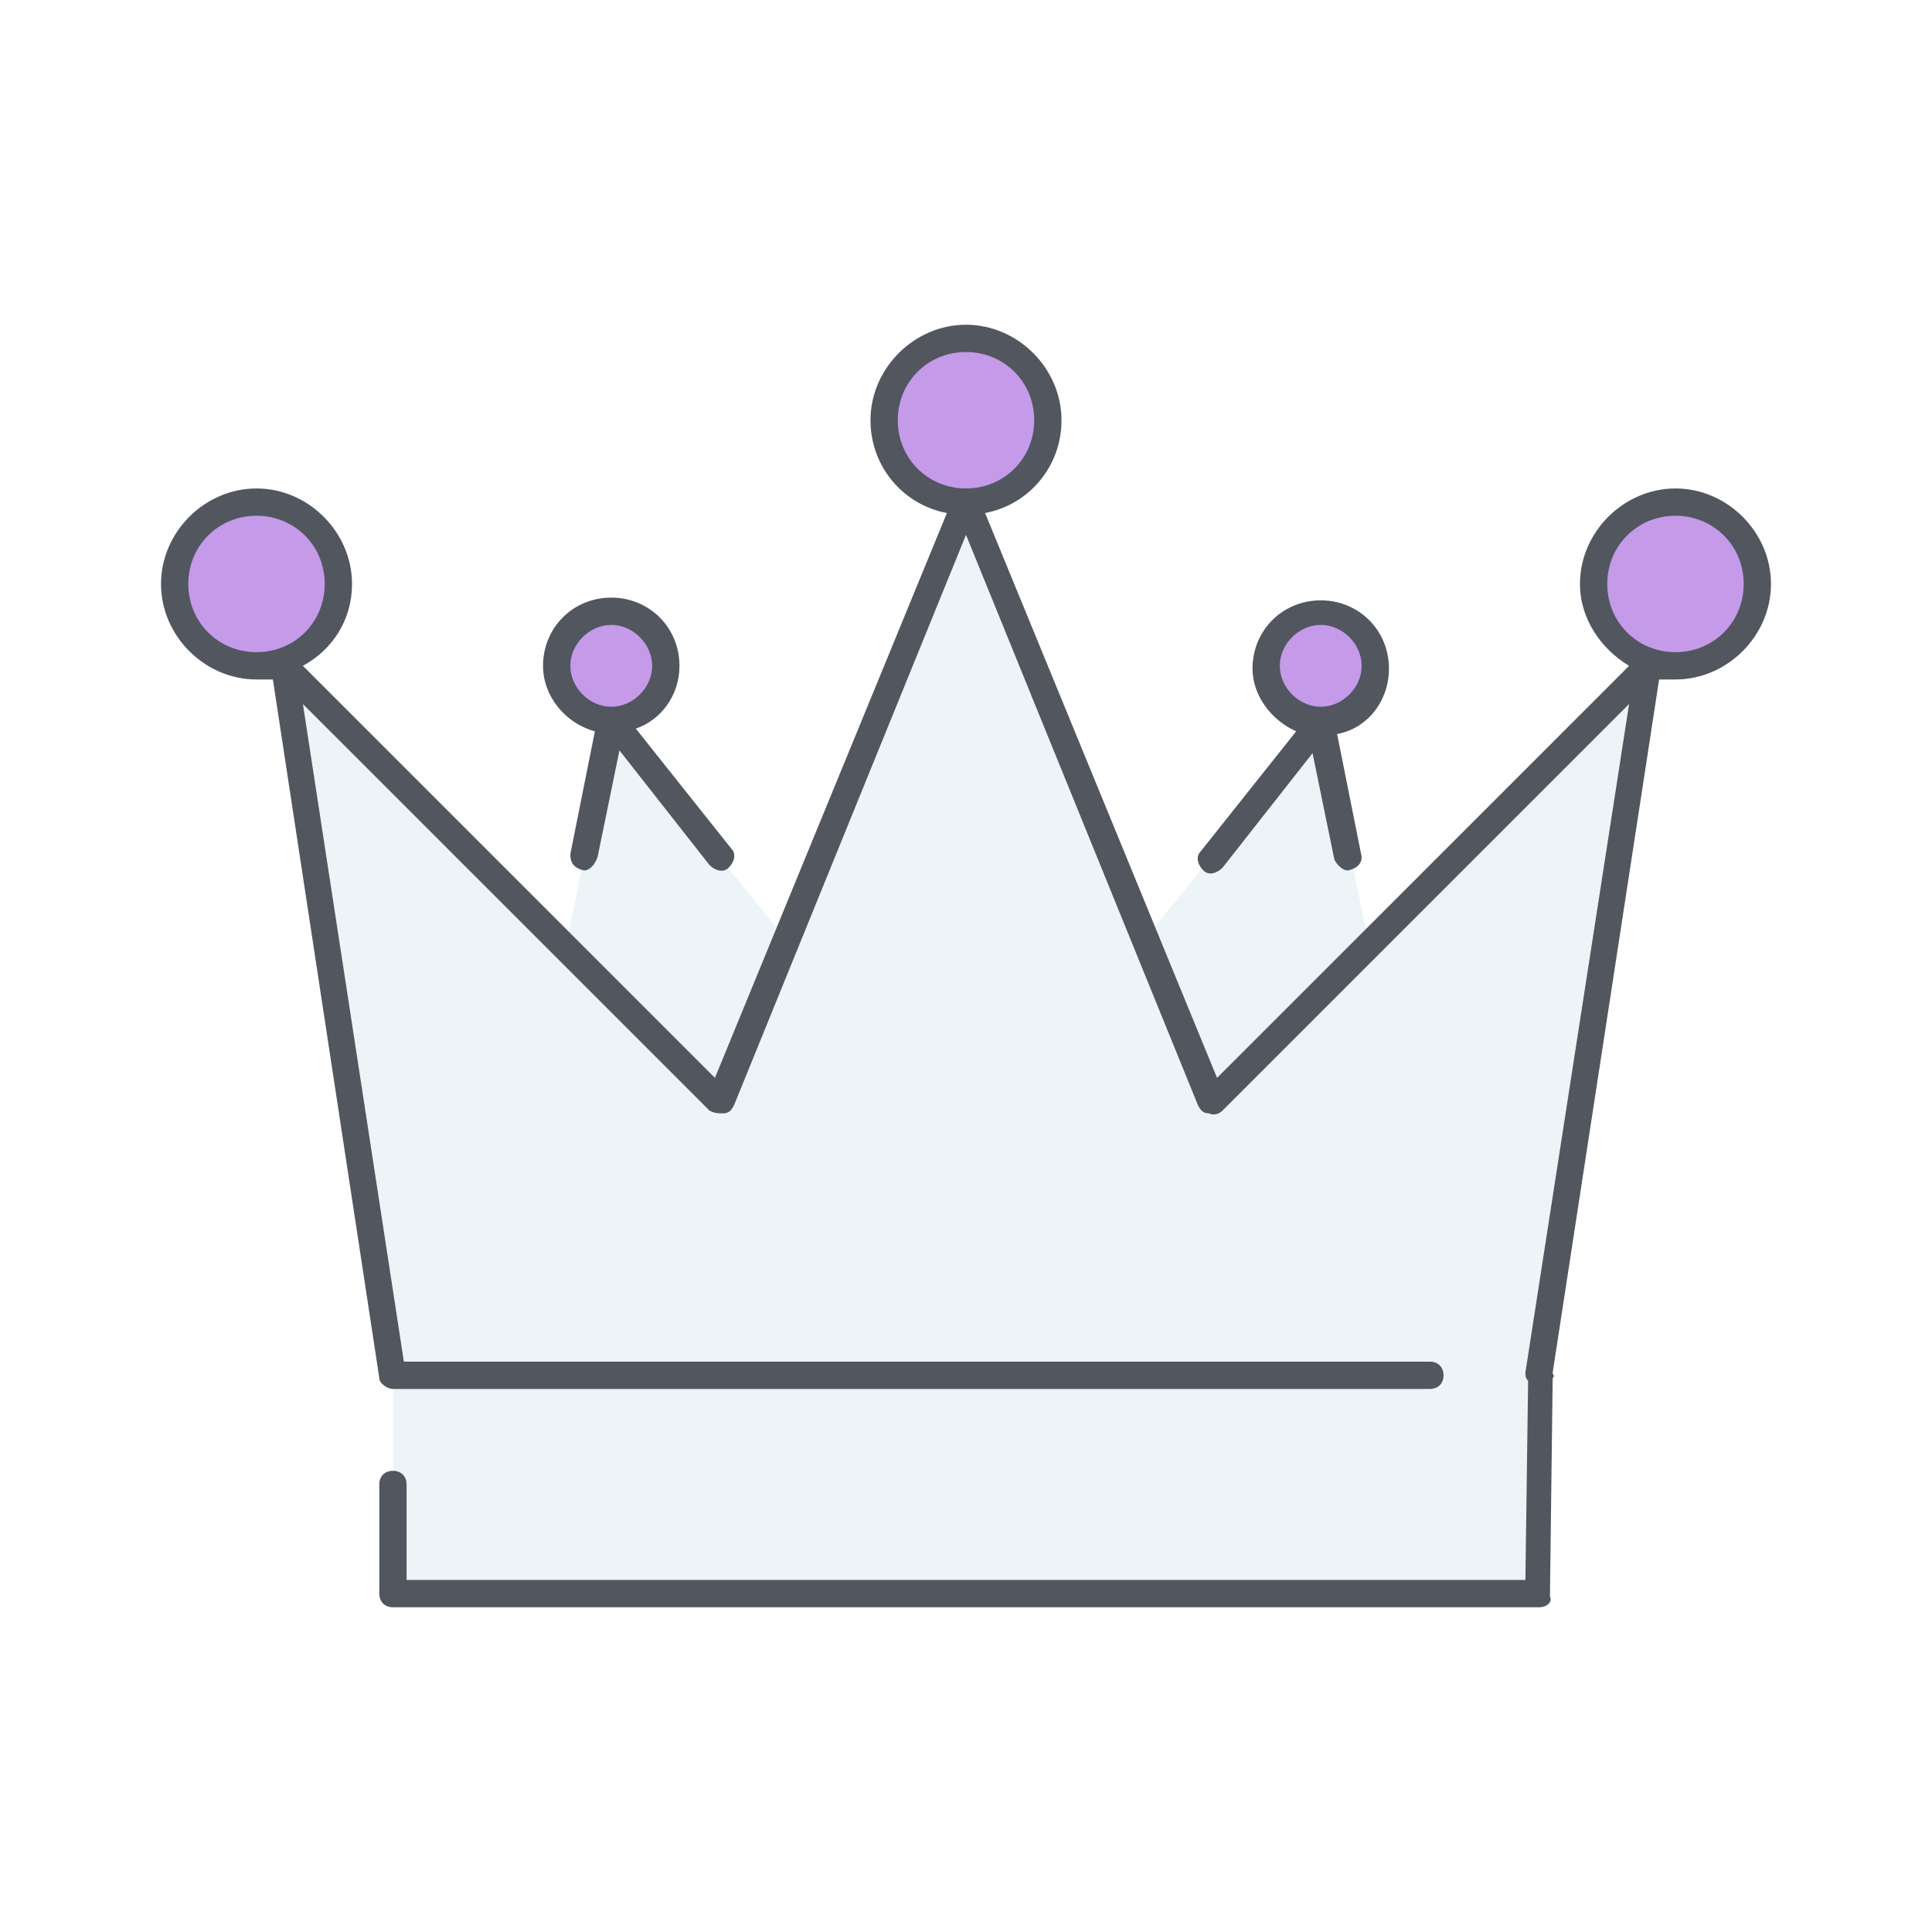
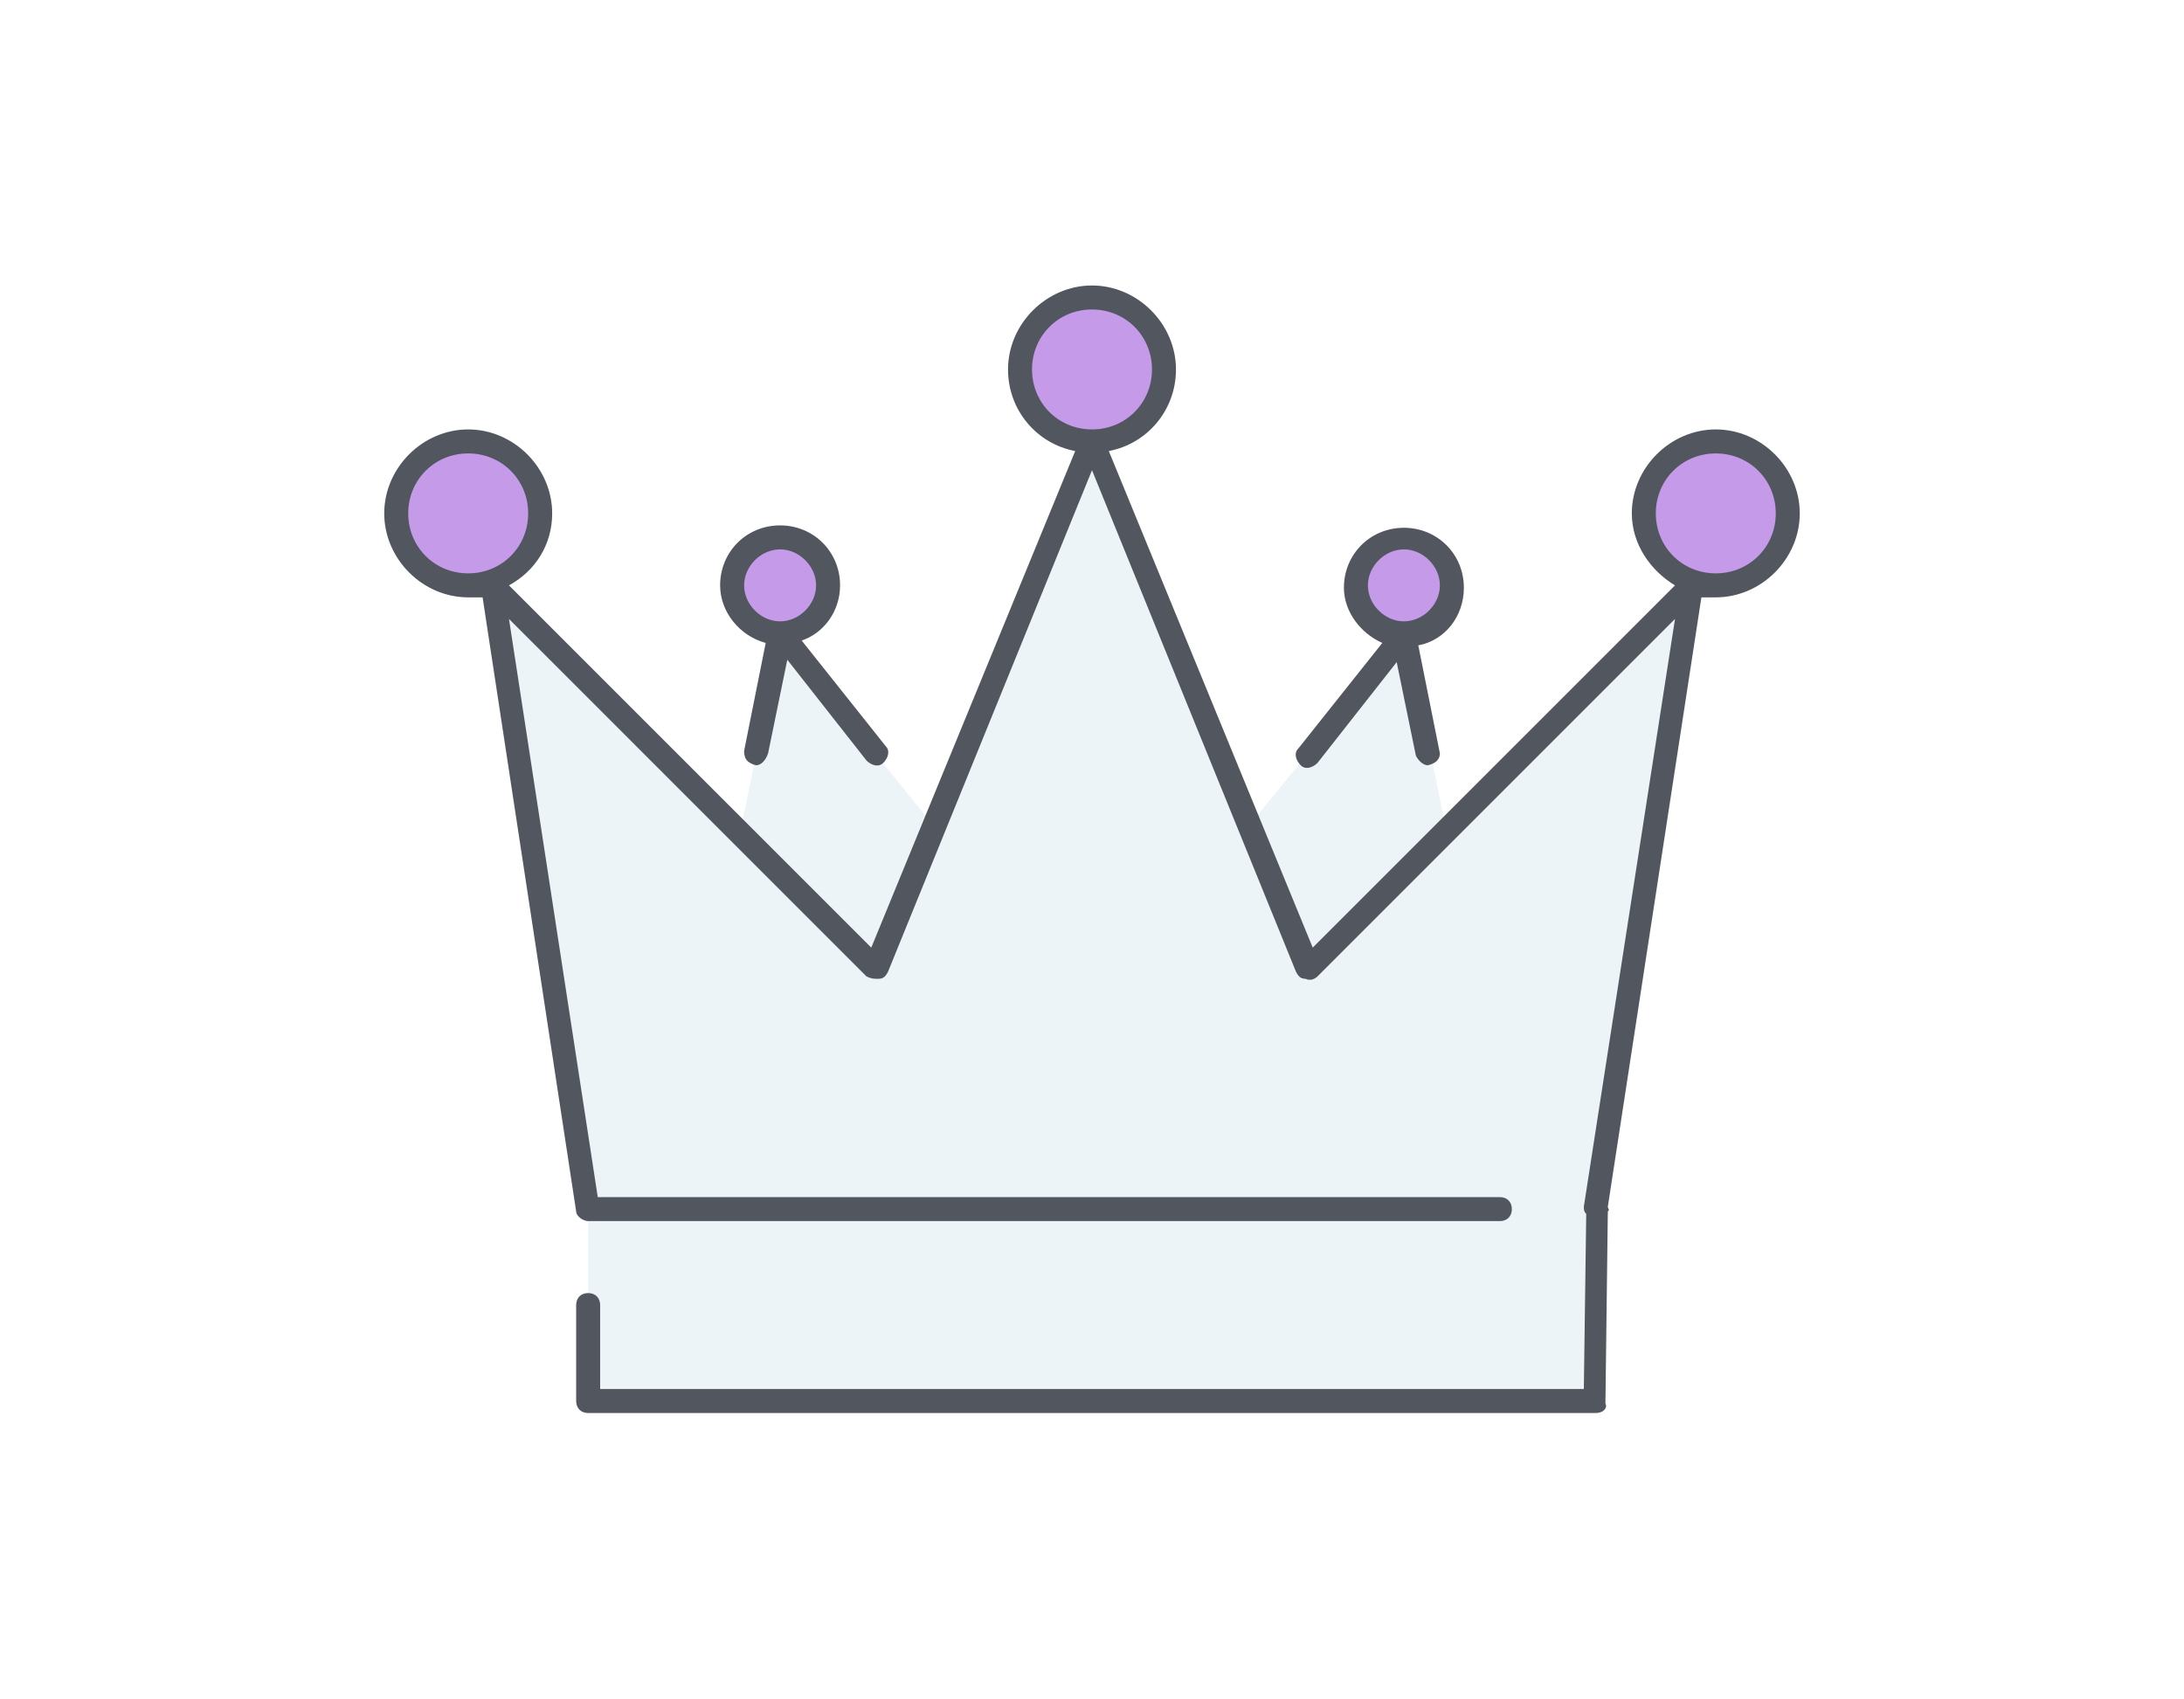
- <svg xmlns="http://www.w3.org/2000/svg" height="88px" width="88px" version="1.1" id="Layer_1" viewBox="-50.35 -50.35 604.17 604.17" xml:space="preserve" fill="#000000">
+ <svg xmlns="http://www.w3.org/2000/svg" width="90px" height="70px" version="1.1" id="Layer_1" viewBox="-50.35 -50.35 604.17 604.17" xml:space="preserve" fill="#000000">
  <g id="SVGRepo_bgCarrier" stroke-width="0" />
  <g id="SVGRepo_tracerCarrier" stroke-linecap="round" stroke-linejoin="round" />
  <g id="SVGRepo_iconCarrier">
    <g transform="translate(1 13)">
      <path style="fill:#C49AE9;" d="M28.866,93.667c14.507,0,25.6,11.093,25.6,25.6s-11.093,25.6-25.6,25.6s-25.6-11.093-25.6-25.6 S14.36,93.667,28.866,93.667z M378.733,144.867c0,9.387-7.68,17.067-17.067,17.067s-17.067-7.68-17.067-17.067 s7.68-17.067,17.067-17.067S378.733,135.48,378.733,144.867z M250.733,42.467c14.507,0,25.6,11.093,25.6,25.6 s-11.093,25.6-25.6,25.6c-14.507,0-25.6-11.093-25.6-25.6S236.226,42.467,250.733,42.467z M139.8,161.933 c-9.387,0-17.067-7.68-17.067-17.067s7.68-17.067,17.067-17.067s17.067,7.68,17.067,17.067S149.186,161.933,139.8,161.933z M498.2,119.267c0,14.507-11.093,25.6-25.6,25.6s-25.6-11.093-25.6-25.6s11.093-25.6,25.6-25.6S498.2,104.76,498.2,119.267z" />
      <g>
        <path style="fill:#ECF4F7;" d="M195.266,229.347L173.933,281.4l-49.493-49.493l1.707-1.707l13.653-67.413l53.76,66.56H195.266z M377.88,231.053L327.533,281.4L306.2,228.493l2.56-0.853l53.76-65.707l13.653,67.413L377.88,231.053z" />
        <path style="fill:#ECF4F7;" d="M430.786,366.733L429.933,435h-358.4v-68.267H430.786L430.786,366.733z M464.066,144.867 l-34.133,221.867h-358.4L37.4,144.867l87.04,87.04l49.493,49.493l21.333-52.053l55.467-135.68L306.2,228.493l21.333,52.907 l50.347-50.347L464.066,144.867z" />
      </g>
    </g>
    <path style="fill:#51565F;" d="M430.933,452.267h-358.4c-2.56,0-4.267-1.707-4.267-4.267v-34.133c0-2.56,1.707-4.267,4.267-4.267 c2.56,0,4.267,1.707,4.267,4.267v29.867h349.867l0.853-62.293c-0.853-0.853-0.853-1.707-0.853-2.56l32.427-209.067L331.947,296.96 c-0.853,0.853-2.56,1.707-4.267,0.853c-1.707,0-2.56-0.853-3.413-2.56l-72.533-178.347L179.2,295.254 c-0.853,1.707-1.707,2.56-3.413,2.56c-1.707,0-2.56,0-4.267-0.853L44.373,169.813l31.573,205.653H396.8 c2.56,0,4.267,1.707,4.267,4.267S399.36,384,396.8,384H72.533c-1.707,0-4.267-1.707-4.267-3.413l-33.28-218.453 c-1.707,0-3.413,0-5.12,0C13.653,162.134,0,148.48,0,132.267S13.653,102.4,29.867,102.4s29.867,13.653,29.867,29.867 c0,11.093-5.973,20.48-15.36,25.6L173.227,286.72l72.533-176.64c-13.653-2.56-23.893-14.507-23.893-29.013 c0-16.213,13.653-29.867,29.867-29.867S281.6,64.854,281.6,81.067c0,14.507-10.24,26.453-23.893,29.013l72.533,176.64 l128.853-128.853c-8.533-5.12-15.36-14.507-15.36-25.6c0-16.213,13.653-29.867,29.867-29.867s29.867,13.653,29.867,29.867 s-13.653,29.867-29.867,29.867c-1.707,0-3.413,0-5.12,0L435.2,378.88c0,0.853,0.853,0.853,0,1.707l-0.853,68.267 C435.2,450.56,433.493,452.267,430.933,452.267z M473.6,110.933c-11.947,0-21.333,9.387-21.333,21.333 c0,11.947,9.387,21.333,21.333,21.333s21.333-9.387,21.333-21.333C494.933,120.32,485.546,110.933,473.6,110.933z M29.866,110.933 c-11.947,0-21.333,9.387-21.333,21.333c0,11.947,9.387,21.333,21.333,21.333S51.2,144.213,51.2,132.267 C51.2,120.32,41.813,110.933,29.866,110.933z M251.733,59.733c-11.947,0-21.333,9.387-21.333,21.333s9.387,21.333,21.333,21.333 c11.947,0,21.333-9.387,21.333-21.333S263.68,59.733,251.733,59.733z M371.2,221.867c-1.707,0-3.413-1.707-4.267-3.413l-6.827-33.28 l-28.16,35.84c-1.707,1.707-4.267,2.56-5.973,0.853c-1.707-1.707-2.56-4.267-0.853-5.973l29.867-37.547 c-7.68-3.413-13.653-11.093-13.653-19.627c0-11.947,9.387-21.333,21.333-21.333S384,146.774,384,158.72 c0,10.24-6.827,18.773-16.213,20.48l7.68,38.4C375.466,219.307,374.613,221.013,371.2,221.867 C372.053,221.867,371.2,221.867,371.2,221.867z M362.666,145.067c-6.827,0-12.8,5.973-12.8,12.8c0,6.827,5.973,12.8,12.8,12.8l0,0 c6.827,0,12.8-5.973,12.8-12.8C375.466,151.04,369.493,145.067,362.666,145.067z M132.266,221.867 C132.266,221.867,131.413,221.867,132.266,221.867c-3.413-0.853-4.267-2.56-4.267-5.12l7.68-38.4 c-9.387-2.56-16.213-11.093-16.213-20.48c0-11.947,9.387-21.333,21.333-21.333c11.947,0,21.333,9.387,21.333,21.333 c0,9.387-5.973,17.067-13.653,19.627l29.867,37.547c1.707,1.707,0.853,4.267-0.853,5.973c-1.707,1.707-4.267,0.853-5.973-0.853 l-28.16-35.84l-6.827,33.28C135.68,220.16,133.973,221.867,132.266,221.867z M140.8,170.667L140.8,170.667 c6.827,0,12.8-5.973,12.8-12.8c0-6.827-5.973-12.8-12.8-12.8c-6.827,0-12.8,5.973-12.8,12.8 C128,164.693,133.973,170.667,140.8,170.667L140.8,170.667z" />
  </g>
</svg>
